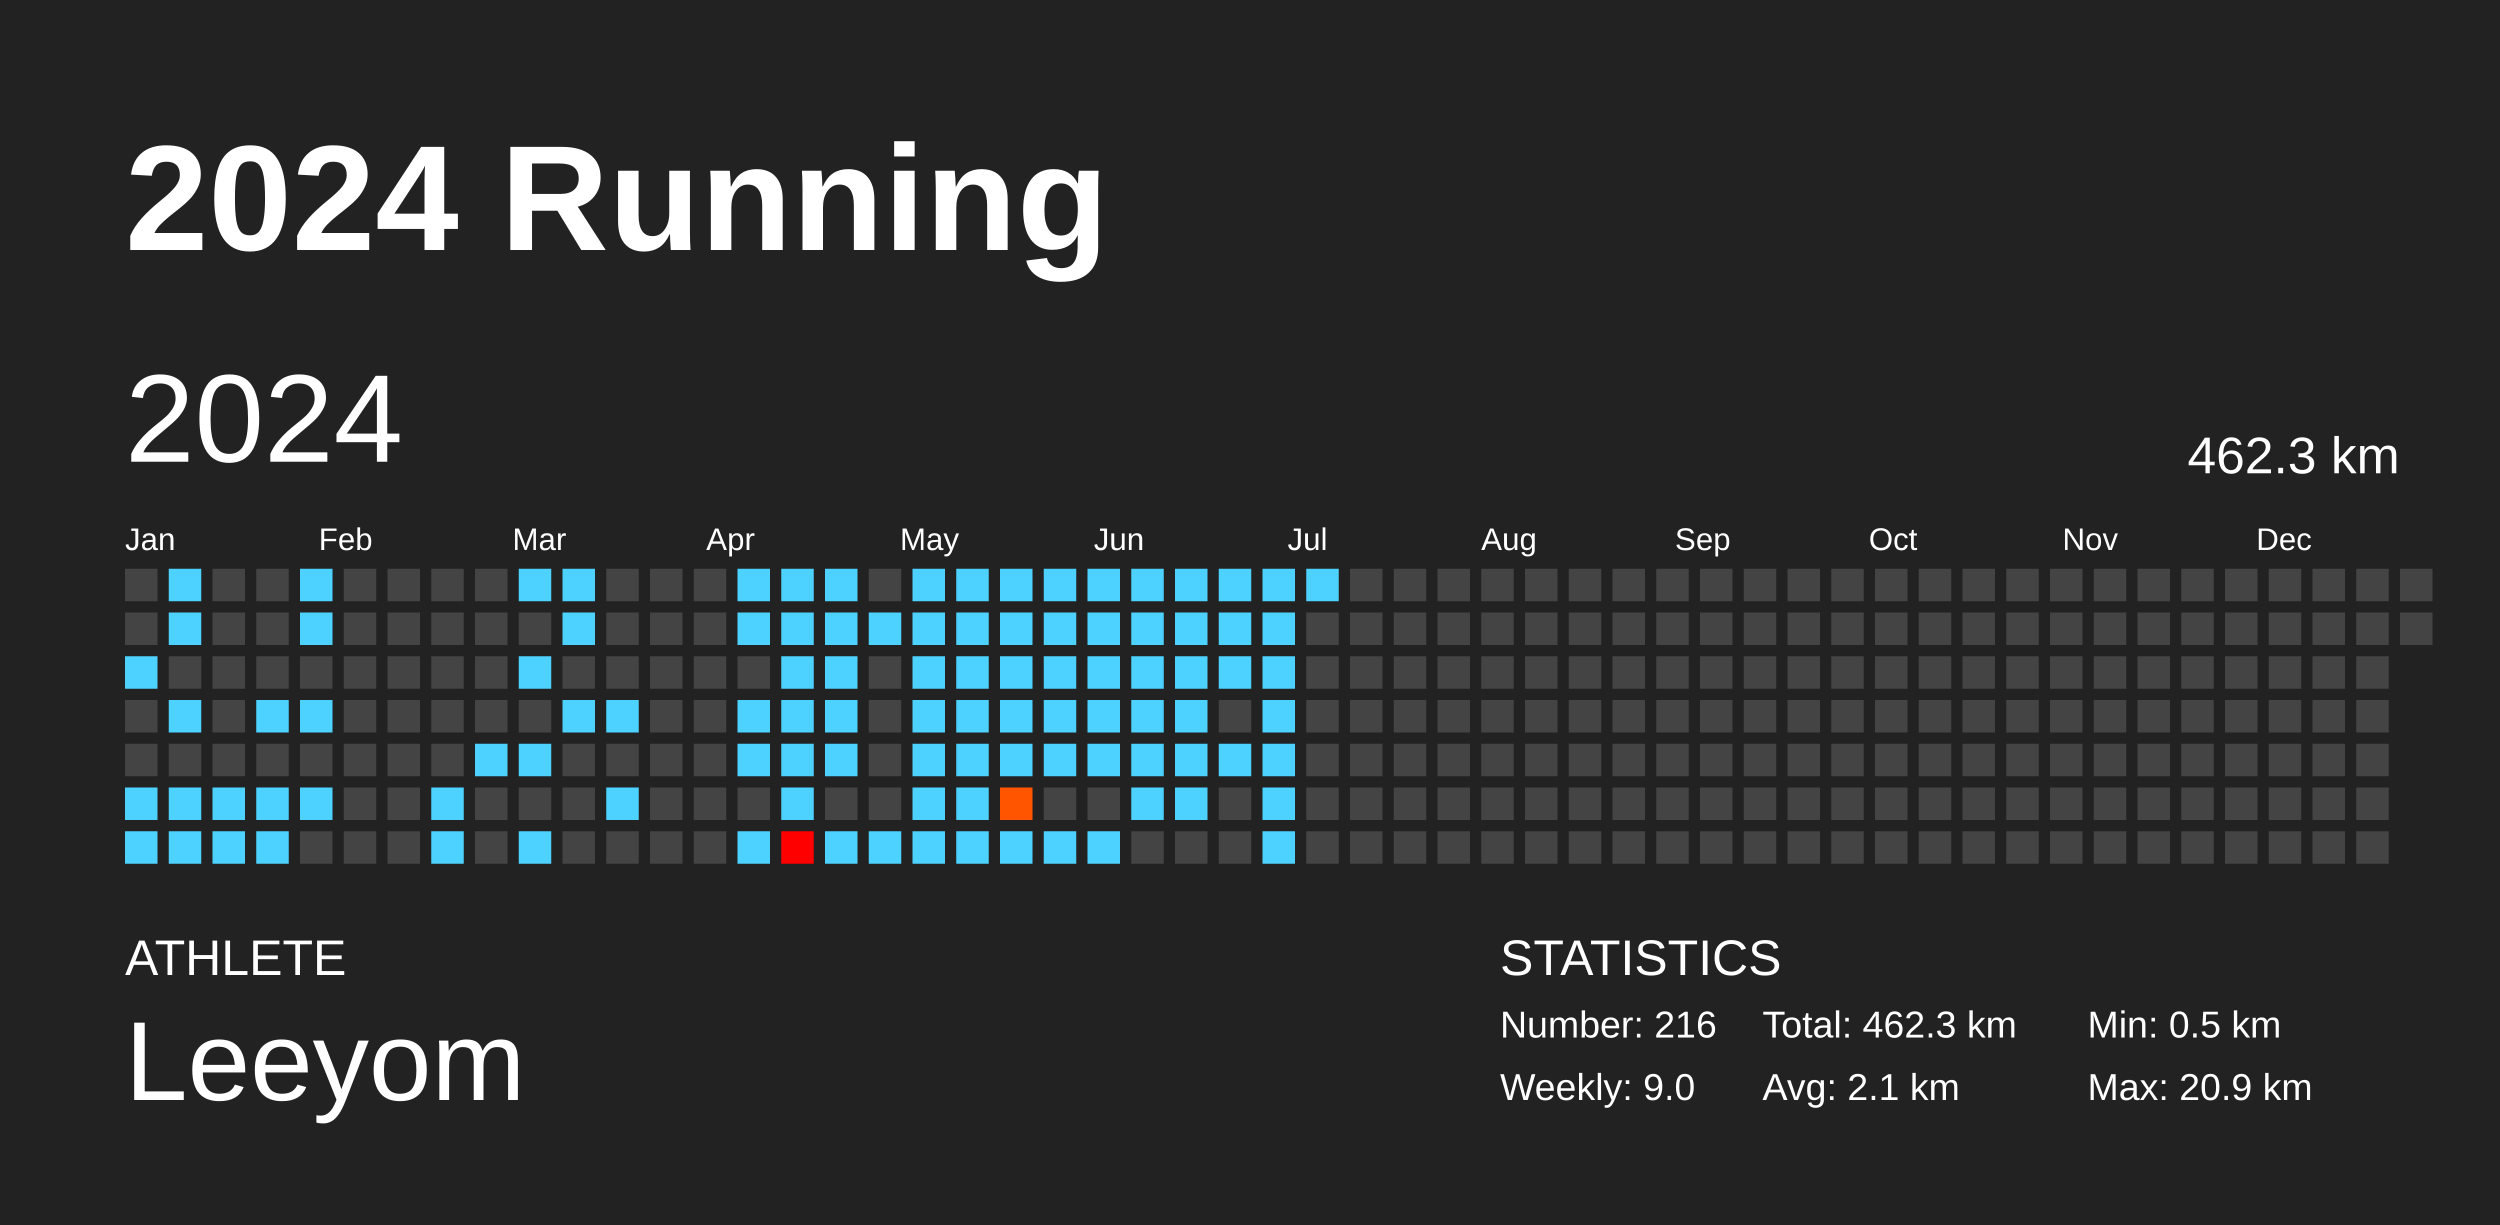
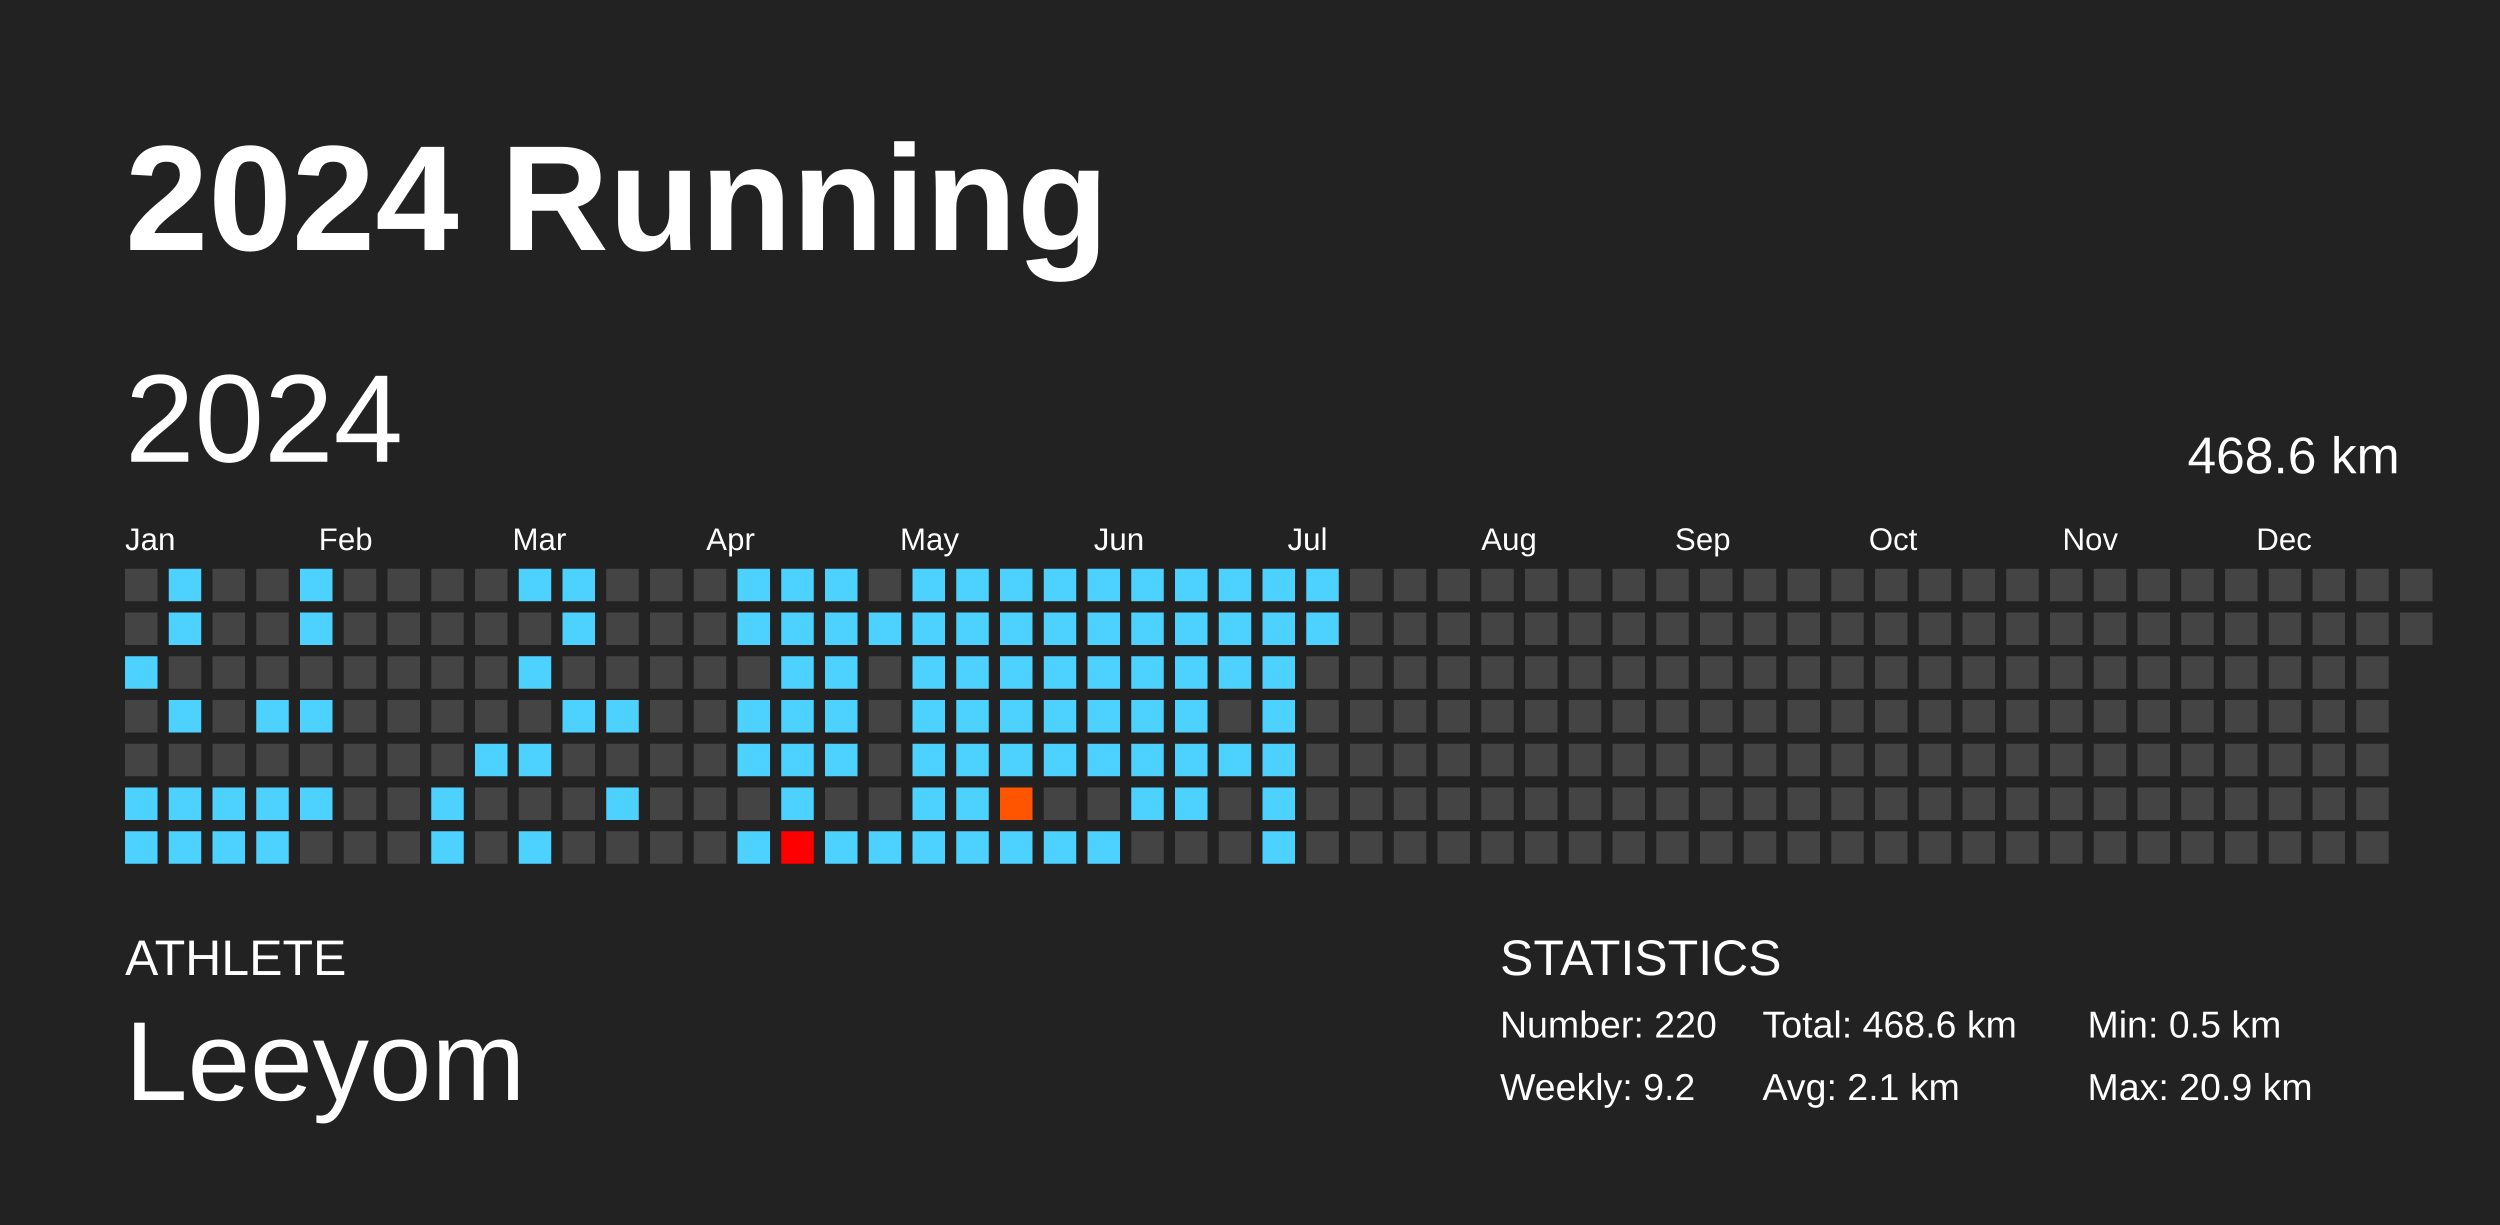
<svg xmlns="http://www.w3.org/2000/svg" baseProfile="full" height="98mm" version="1.1" viewBox="0,0,200,98" width="200mm">
  <defs />
  <rect fill="#222222" height="98" width="200" x="0" y="0" />
  <text fill="#FFFFFF" style="font-size:12px; font-family:Arial; font-weight:bold;" x="10" y="20">2024 Running</text>
  <text fill="#FFFFFF" style="font-size:4px; font-family:Arial" x="10" y="78">ATHLETE</text>
  <text fill="#FFFFFF" style="font-size:9px; font-family:Arial" x="10" y="88">Leeyom</text>
  <text fill="#FFFFFF" style="font-size:4px; font-family:Arial" x="120" y="78">STATISTICS</text>
-   <text fill="#FFFFFF" style="font-size:3px; font-family:Arial" x="120" y="83">Number: 216</text>
-   <text fill="#FFFFFF" style="font-size:3px; font-family:Arial" x="120" y="88">Weekly: 9.0</text>
-   <text fill="#FFFFFF" style="font-size:3px; font-family:Arial" x="141" y="83">Total: 462.3 km</text>
+   <text fill="#FFFFFF" style="font-size:3px; font-family:Arial" x="120" y="83">Number: 220</text>
+   <text fill="#FFFFFF" style="font-size:3px; font-family:Arial" x="120" y="88">Weekly: 9.2</text>
+   <text fill="#FFFFFF" style="font-size:3px; font-family:Arial" x="141" y="83">Total: 468.6 km</text>
  <text fill="#FFFFFF" style="font-size:3px; font-family:Arial" x="141" y="88">Avg: 2.1 km</text>
  <text fill="#FFFFFF" style="font-size:3px; font-family:Arial" x="167" y="83">Min: 0.5 km</text>
  <text fill="#FFFFFF" style="font-size:3px; font-family:Arial" x="167" y="88">Max: 20.9 km</text>
  <text dominant-baseline="hanging" fill="#FFFFFF" style="font-size:10.0px; font-family:Arial;" x="10" y="30">2024</text>
-   <text dominant-baseline="hanging" fill="#FFFFFF" style="font-size:4.125px; font-family:Arial;" x="175" y="35">462.3 km</text>
+   <text dominant-baseline="hanging" fill="#FFFFFF" style="font-size:4.125px; font-family:Arial;" x="175" y="35">468.6 km</text>
  <text fill="#FFFFFF" style="font-size:2.5px; font-family:Arial" x="10.0" y="44">Jan</text>
  <text fill="#FFFFFF" style="font-size:2.5px; font-family:Arial" x="25.5" y="44">Feb</text>
  <text fill="#FFFFFF" style="font-size:2.5px; font-family:Arial" x="41.0" y="44">Mar</text>
  <text fill="#FFFFFF" style="font-size:2.5px; font-family:Arial" x="56.5" y="44">Apr</text>
  <text fill="#FFFFFF" style="font-size:2.5px; font-family:Arial" x="72.0" y="44">May</text>
  <text fill="#FFFFFF" style="font-size:2.5px; font-family:Arial" x="87.5" y="44">Jun</text>
  <text fill="#FFFFFF" style="font-size:2.5px; font-family:Arial" x="103.0" y="44">Jul</text>
  <text fill="#FFFFFF" style="font-size:2.5px; font-family:Arial" x="118.5" y="44">Aug</text>
  <text fill="#FFFFFF" style="font-size:2.5px; font-family:Arial" x="134.0" y="44">Sep</text>
  <text fill="#FFFFFF" style="font-size:2.5px; font-family:Arial" x="149.5" y="44">Oct</text>
  <text fill="#FFFFFF" style="font-size:2.5px; font-family:Arial" x="165.0" y="44">Nov</text>
  <text fill="#FFFFFF" style="font-size:2.5px; font-family:Arial" x="180.5" y="44">Dec</text>
  <rect fill="#444444" height="2.6" width="2.6" x="10.0" y="45.5" />
  <rect fill="#444444" height="2.6" width="2.6" x="10.0" y="49.0" />
  <rect fill="#4dd2ff" height="2.6" width="2.6" x="10.0" y="52.5" />
  <rect fill="#444444" height="2.6" width="2.6" x="10.0" y="56.0" />
  <rect fill="#444444" height="2.6" width="2.6" x="10.0" y="59.5" />
  <rect fill="#4dd2ff" height="2.6" width="2.6" x="10.0" y="63.0" />
  <rect fill="#4dd2ff" height="2.6" width="2.6" x="10.0" y="66.5" />
  <rect fill="#4dd2ff" height="2.6" width="2.6" x="13.5" y="45.5" />
  <rect fill="#4dd2ff" height="2.6" width="2.6" x="13.5" y="49.0" />
  <rect fill="#444444" height="2.6" width="2.6" x="13.5" y="52.5" />
  <rect fill="#4dd2ff" height="2.6" width="2.6" x="13.5" y="56.0" />
  <rect fill="#444444" height="2.6" width="2.6" x="13.5" y="59.5" />
  <rect fill="#4dd2ff" height="2.6" width="2.6" x="13.5" y="63.0" />
  <rect fill="#4dd2ff" height="2.6" width="2.6" x="13.5" y="66.5" />
  <rect fill="#444444" height="2.6" width="2.6" x="17.0" y="45.5" />
  <rect fill="#444444" height="2.6" width="2.6" x="17.0" y="49.0" />
  <rect fill="#444444" height="2.6" width="2.6" x="17.0" y="52.5" />
  <rect fill="#444444" height="2.6" width="2.6" x="17.0" y="56.0" />
  <rect fill="#444444" height="2.6" width="2.6" x="17.0" y="59.5" />
  <rect fill="#4dd2ff" height="2.6" width="2.6" x="17.0" y="63.0" />
  <rect fill="#4dd2ff" height="2.6" width="2.6" x="17.0" y="66.5" />
  <rect fill="#444444" height="2.6" width="2.6" x="20.5" y="45.5" />
  <rect fill="#444444" height="2.6" width="2.6" x="20.5" y="49.0" />
  <rect fill="#444444" height="2.6" width="2.6" x="20.5" y="52.5" />
  <rect fill="#4dd2ff" height="2.6" width="2.6" x="20.5" y="56.0" />
  <rect fill="#444444" height="2.6" width="2.6" x="20.5" y="59.5" />
  <rect fill="#4dd2ff" height="2.6" width="2.6" x="20.5" y="63.0" />
  <rect fill="#4dd2ff" height="2.6" width="2.6" x="20.5" y="66.5" />
  <rect fill="#4dd2ff" height="2.6" width="2.6" x="24.0" y="45.5" />
  <rect fill="#4dd2ff" height="2.6" width="2.6" x="24.0" y="49.0" />
  <rect fill="#444444" height="2.6" width="2.6" x="24.0" y="52.5" />
  <rect fill="#4dd2ff" height="2.6" width="2.6" x="24.0" y="56.0" />
  <rect fill="#444444" height="2.6" width="2.6" x="24.0" y="59.5" />
  <rect fill="#4dd2ff" height="2.6" width="2.6" x="24.0" y="63.0" />
  <rect fill="#444444" height="2.6" width="2.6" x="24.0" y="66.5" />
  <rect fill="#444444" height="2.6" width="2.6" x="27.5" y="45.5" />
  <rect fill="#444444" height="2.6" width="2.6" x="27.5" y="49.0" />
  <rect fill="#444444" height="2.6" width="2.6" x="27.5" y="52.5" />
  <rect fill="#444444" height="2.6" width="2.6" x="27.5" y="56.0" />
  <rect fill="#444444" height="2.6" width="2.6" x="27.5" y="59.5" />
  <rect fill="#444444" height="2.6" width="2.6" x="27.5" y="63.0" />
  <rect fill="#444444" height="2.6" width="2.6" x="27.5" y="66.5" />
  <rect fill="#444444" height="2.6" width="2.6" x="31.0" y="45.5" />
  <rect fill="#444444" height="2.6" width="2.6" x="31.0" y="49.0" />
  <rect fill="#444444" height="2.6" width="2.6" x="31.0" y="52.5" />
  <rect fill="#444444" height="2.6" width="2.6" x="31.0" y="56.0" />
  <rect fill="#444444" height="2.6" width="2.6" x="31.0" y="59.5" />
  <rect fill="#444444" height="2.6" width="2.6" x="31.0" y="63.0" />
  <rect fill="#444444" height="2.6" width="2.6" x="31.0" y="66.5" />
  <rect fill="#444444" height="2.6" width="2.6" x="34.5" y="45.5" />
  <rect fill="#444444" height="2.6" width="2.6" x="34.5" y="49.0" />
  <rect fill="#444444" height="2.6" width="2.6" x="34.5" y="52.5" />
  <rect fill="#444444" height="2.6" width="2.6" x="34.5" y="56.0" />
  <rect fill="#444444" height="2.6" width="2.6" x="34.5" y="59.5" />
  <rect fill="#4dd2ff" height="2.6" width="2.6" x="34.5" y="63.0" />
  <rect fill="#4dd2ff" height="2.6" width="2.6" x="34.5" y="66.5" />
  <rect fill="#444444" height="2.6" width="2.6" x="38.0" y="45.5" />
  <rect fill="#444444" height="2.6" width="2.6" x="38.0" y="49.0" />
  <rect fill="#444444" height="2.6" width="2.6" x="38.0" y="52.5" />
  <rect fill="#444444" height="2.6" width="2.6" x="38.0" y="56.0" />
  <rect fill="#4dd2ff" height="2.6" width="2.6" x="38.0" y="59.5" />
  <rect fill="#444444" height="2.6" width="2.6" x="38.0" y="63.0" />
  <rect fill="#444444" height="2.6" width="2.6" x="38.0" y="66.5" />
  <rect fill="#4dd2ff" height="2.6" width="2.6" x="41.5" y="45.5" />
  <rect fill="#444444" height="2.6" width="2.6" x="41.5" y="49.0" />
  <rect fill="#4dd2ff" height="2.6" width="2.6" x="41.5" y="52.5" />
  <rect fill="#444444" height="2.6" width="2.6" x="41.5" y="56.0" />
  <rect fill="#4dd2ff" height="2.6" width="2.6" x="41.5" y="59.5" />
  <rect fill="#444444" height="2.6" width="2.6" x="41.5" y="63.0" />
  <rect fill="#4dd2ff" height="2.6" width="2.6" x="41.5" y="66.5" />
  <rect fill="#4dd2ff" height="2.6" width="2.6" x="45.0" y="45.5" />
  <rect fill="#4dd2ff" height="2.6" width="2.6" x="45.0" y="49.0" />
  <rect fill="#444444" height="2.6" width="2.6" x="45.0" y="52.5" />
  <rect fill="#4dd2ff" height="2.6" width="2.6" x="45.0" y="56.0" />
  <rect fill="#444444" height="2.6" width="2.6" x="45.0" y="59.5" />
  <rect fill="#444444" height="2.6" width="2.6" x="45.0" y="63.0" />
  <rect fill="#444444" height="2.6" width="2.6" x="45.0" y="66.5" />
  <rect fill="#444444" height="2.6" width="2.6" x="48.5" y="45.5" />
  <rect fill="#444444" height="2.6" width="2.6" x="48.5" y="49.0" />
  <rect fill="#444444" height="2.6" width="2.6" x="48.5" y="52.5" />
  <rect fill="#4dd2ff" height="2.6" width="2.6" x="48.5" y="56.0" />
  <rect fill="#444444" height="2.6" width="2.6" x="48.5" y="59.5" />
  <rect fill="#4dd2ff" height="2.6" width="2.6" x="48.5" y="63.0" />
  <rect fill="#444444" height="2.6" width="2.6" x="48.5" y="66.5" />
  <rect fill="#444444" height="2.6" width="2.6" x="52.0" y="45.5" />
  <rect fill="#444444" height="2.6" width="2.6" x="52.0" y="49.0" />
  <rect fill="#444444" height="2.6" width="2.6" x="52.0" y="52.5" />
  <rect fill="#444444" height="2.6" width="2.6" x="52.0" y="56.0" />
  <rect fill="#444444" height="2.6" width="2.6" x="52.0" y="59.5" />
  <rect fill="#444444" height="2.6" width="2.6" x="52.0" y="63.0" />
  <rect fill="#444444" height="2.6" width="2.6" x="52.0" y="66.5" />
  <rect fill="#444444" height="2.6" width="2.6" x="55.5" y="45.5" />
  <rect fill="#444444" height="2.6" width="2.6" x="55.5" y="49.0" />
  <rect fill="#444444" height="2.6" width="2.6" x="55.5" y="52.5" />
  <rect fill="#444444" height="2.6" width="2.6" x="55.5" y="56.0" />
  <rect fill="#444444" height="2.6" width="2.6" x="55.5" y="59.5" />
  <rect fill="#444444" height="2.6" width="2.6" x="55.5" y="63.0" />
  <rect fill="#444444" height="2.6" width="2.6" x="55.5" y="66.5" />
  <rect fill="#4dd2ff" height="2.6" width="2.6" x="59.0" y="45.5" />
  <rect fill="#4dd2ff" height="2.6" width="2.6" x="59.0" y="49.0" />
  <rect fill="#444444" height="2.6" width="2.6" x="59.0" y="52.5" />
  <rect fill="#4dd2ff" height="2.6" width="2.6" x="59.0" y="56.0" />
  <rect fill="#4dd2ff" height="2.6" width="2.6" x="59.0" y="59.5" />
  <rect fill="#444444" height="2.6" width="2.6" x="59.0" y="63.0" />
  <rect fill="#4dd2ff" height="2.6" width="2.6" x="59.0" y="66.5" />
  <rect fill="#4dd2ff" height="2.6" width="2.6" x="62.5" y="45.5" />
  <rect fill="#4dd2ff" height="2.6" width="2.6" x="62.5" y="49.0" />
  <rect fill="#4dd2ff" height="2.6" width="2.6" x="62.5" y="52.5" />
  <rect fill="#4dd2ff" height="2.6" width="2.6" x="62.5" y="56.0" />
  <rect fill="#4dd2ff" height="2.6" width="2.6" x="62.5" y="59.5" />
  <rect fill="#4dd2ff" height="2.6" width="2.6" x="62.5" y="63.0" />
  <rect fill="red" height="2.6" width="2.6" x="62.5" y="66.5" />
  <rect fill="#4dd2ff" height="2.6" width="2.6" x="66.0" y="45.5" />
  <rect fill="#4dd2ff" height="2.6" width="2.6" x="66.0" y="49.0" />
  <rect fill="#4dd2ff" height="2.6" width="2.6" x="66.0" y="52.5" />
  <rect fill="#4dd2ff" height="2.6" width="2.6" x="66.0" y="56.0" />
  <rect fill="#4dd2ff" height="2.6" width="2.6" x="66.0" y="59.5" />
  <rect fill="#444444" height="2.6" width="2.6" x="66.0" y="63.0" />
  <rect fill="#4dd2ff" height="2.6" width="2.6" x="66.0" y="66.5" />
  <rect fill="#444444" height="2.6" width="2.6" x="69.5" y="45.5" />
  <rect fill="#4dd2ff" height="2.6" width="2.6" x="69.5" y="49.0" />
  <rect fill="#444444" height="2.6" width="2.6" x="69.5" y="52.5" />
  <rect fill="#444444" height="2.6" width="2.6" x="69.5" y="56.0" />
  <rect fill="#444444" height="2.6" width="2.6" x="69.5" y="59.5" />
  <rect fill="#444444" height="2.6" width="2.6" x="69.5" y="63.0" />
  <rect fill="#4dd2ff" height="2.6" width="2.6" x="69.5" y="66.5" />
  <rect fill="#4dd2ff" height="2.6" width="2.6" x="73.0" y="45.5" />
  <rect fill="#4dd2ff" height="2.6" width="2.6" x="73.0" y="49.0" />
  <rect fill="#4dd2ff" height="2.6" width="2.6" x="73.0" y="52.5" />
  <rect fill="#4dd2ff" height="2.6" width="2.6" x="73.0" y="56.0" />
  <rect fill="#4dd2ff" height="2.6" width="2.6" x="73.0" y="59.5" />
  <rect fill="#4dd2ff" height="2.6" width="2.6" x="73.0" y="63.0" />
  <rect fill="#4dd2ff" height="2.6" width="2.6" x="73.0" y="66.5" />
  <rect fill="#4dd2ff" height="2.6" width="2.6" x="76.5" y="45.5" />
  <rect fill="#4dd2ff" height="2.6" width="2.6" x="76.5" y="49.0" />
  <rect fill="#4dd2ff" height="2.6" width="2.6" x="76.5" y="52.5" />
  <rect fill="#4dd2ff" height="2.6" width="2.6" x="76.5" y="56.0" />
  <rect fill="#4dd2ff" height="2.6" width="2.6" x="76.5" y="59.5" />
  <rect fill="#4dd2ff" height="2.6" width="2.6" x="76.5" y="63.0" />
  <rect fill="#4dd2ff" height="2.6" width="2.6" x="76.5" y="66.5" />
  <rect fill="#4dd2ff" height="2.6" width="2.6" x="80.0" y="45.5" />
  <rect fill="#4dd2ff" height="2.6" width="2.6" x="80.0" y="49.0" />
  <rect fill="#4dd2ff" height="2.6" width="2.6" x="80.0" y="52.5" />
  <rect fill="#4dd2ff" height="2.6" width="2.6" x="80.0" y="56.0" />
  <rect fill="#4dd2ff" height="2.6" width="2.6" x="80.0" y="59.5" />
  <rect fill="#ff5500" height="2.6" width="2.6" x="80.0" y="63.0" />
  <rect fill="#4dd2ff" height="2.6" width="2.6" x="80.0" y="66.5" />
  <rect fill="#4dd2ff" height="2.6" width="2.6" x="83.5" y="45.5" />
  <rect fill="#4dd2ff" height="2.6" width="2.6" x="83.5" y="49.0" />
  <rect fill="#4dd2ff" height="2.6" width="2.6" x="83.5" y="52.5" />
  <rect fill="#4dd2ff" height="2.6" width="2.6" x="83.5" y="56.0" />
  <rect fill="#4dd2ff" height="2.6" width="2.6" x="83.5" y="59.5" />
  <rect fill="#444444" height="2.6" width="2.6" x="83.5" y="63.0" />
  <rect fill="#4dd2ff" height="2.6" width="2.6" x="83.5" y="66.5" />
  <rect fill="#4dd2ff" height="2.6" width="2.6" x="87.0" y="45.5" />
  <rect fill="#4dd2ff" height="2.6" width="2.6" x="87.0" y="49.0" />
  <rect fill="#4dd2ff" height="2.6" width="2.6" x="87.0" y="52.5" />
  <rect fill="#4dd2ff" height="2.6" width="2.6" x="87.0" y="56.0" />
  <rect fill="#4dd2ff" height="2.6" width="2.6" x="87.0" y="59.5" />
  <rect fill="#444444" height="2.6" width="2.6" x="87.0" y="63.0" />
  <rect fill="#4dd2ff" height="2.6" width="2.6" x="87.0" y="66.5" />
  <rect fill="#4dd2ff" height="2.6" width="2.6" x="90.5" y="45.5" />
  <rect fill="#4dd2ff" height="2.6" width="2.6" x="90.5" y="49.0" />
  <rect fill="#4dd2ff" height="2.6" width="2.6" x="90.5" y="52.5" />
  <rect fill="#4dd2ff" height="2.6" width="2.6" x="90.5" y="56.0" />
  <rect fill="#4dd2ff" height="2.6" width="2.6" x="90.5" y="59.5" />
  <rect fill="#4dd2ff" height="2.6" width="2.6" x="90.5" y="63.0" />
  <rect fill="#444444" height="2.6" width="2.6" x="90.5" y="66.5" />
  <rect fill="#4dd2ff" height="2.6" width="2.6" x="94.0" y="45.5" />
  <rect fill="#4dd2ff" height="2.6" width="2.6" x="94.0" y="49.0" />
  <rect fill="#4dd2ff" height="2.6" width="2.6" x="94.0" y="52.5" />
  <rect fill="#4dd2ff" height="2.6" width="2.6" x="94.0" y="56.0" />
  <rect fill="#4dd2ff" height="2.6" width="2.6" x="94.0" y="59.5" />
  <rect fill="#4dd2ff" height="2.6" width="2.6" x="94.0" y="63.0" />
  <rect fill="#444444" height="2.6" width="2.6" x="94.0" y="66.5" />
  <rect fill="#4dd2ff" height="2.6" width="2.6" x="97.5" y="45.5" />
  <rect fill="#4dd2ff" height="2.6" width="2.6" x="97.5" y="49.0" />
  <rect fill="#4dd2ff" height="2.6" width="2.6" x="97.5" y="52.5" />
  <rect fill="#444444" height="2.6" width="2.6" x="97.5" y="56.0" />
  <rect fill="#4dd2ff" height="2.6" width="2.6" x="97.5" y="59.5" />
  <rect fill="#444444" height="2.6" width="2.6" x="97.5" y="63.0" />
  <rect fill="#444444" height="2.6" width="2.6" x="97.5" y="66.5" />
  <rect fill="#4dd2ff" height="2.6" width="2.6" x="101.0" y="45.5" />
  <rect fill="#4dd2ff" height="2.6" width="2.6" x="101.0" y="49.0" />
  <rect fill="#4dd2ff" height="2.6" width="2.6" x="101.0" y="52.5" />
  <rect fill="#4dd2ff" height="2.6" width="2.6" x="101.0" y="56.0" />
  <rect fill="#4dd2ff" height="2.6" width="2.6" x="101.0" y="59.5" />
  <rect fill="#4dd2ff" height="2.6" width="2.6" x="101.0" y="63.0" />
  <rect fill="#4dd2ff" height="2.6" width="2.6" x="101.0" y="66.5" />
  <rect fill="#4dd2ff" height="2.6" width="2.6" x="104.5" y="45.5" />
-   <rect fill="#444444" height="2.6" width="2.6" x="104.5" y="49.0" />
+   <rect fill="#4dd2ff" height="2.6" width="2.6" x="104.5" y="49.0" />
  <rect fill="#444444" height="2.6" width="2.6" x="104.5" y="52.5" />
  <rect fill="#444444" height="2.6" width="2.6" x="104.5" y="56.0" />
  <rect fill="#444444" height="2.6" width="2.6" x="104.5" y="59.5" />
  <rect fill="#444444" height="2.6" width="2.6" x="104.5" y="63.0" />
  <rect fill="#444444" height="2.6" width="2.6" x="104.5" y="66.5" />
  <rect fill="#444444" height="2.6" width="2.6" x="108.0" y="45.5" />
  <rect fill="#444444" height="2.6" width="2.6" x="108.0" y="49.0" />
  <rect fill="#444444" height="2.6" width="2.6" x="108.0" y="52.5" />
  <rect fill="#444444" height="2.6" width="2.6" x="108.0" y="56.0" />
  <rect fill="#444444" height="2.6" width="2.6" x="108.0" y="59.5" />
  <rect fill="#444444" height="2.6" width="2.6" x="108.0" y="63.0" />
  <rect fill="#444444" height="2.6" width="2.6" x="108.0" y="66.5" />
  <rect fill="#444444" height="2.6" width="2.6" x="111.5" y="45.5" />
  <rect fill="#444444" height="2.6" width="2.6" x="111.5" y="49.0" />
  <rect fill="#444444" height="2.6" width="2.6" x="111.5" y="52.5" />
  <rect fill="#444444" height="2.6" width="2.6" x="111.5" y="56.0" />
  <rect fill="#444444" height="2.6" width="2.6" x="111.5" y="59.5" />
  <rect fill="#444444" height="2.6" width="2.6" x="111.5" y="63.0" />
  <rect fill="#444444" height="2.6" width="2.6" x="111.5" y="66.5" />
  <rect fill="#444444" height="2.6" width="2.6" x="115.0" y="45.5" />
  <rect fill="#444444" height="2.6" width="2.6" x="115.0" y="49.0" />
  <rect fill="#444444" height="2.6" width="2.6" x="115.0" y="52.5" />
  <rect fill="#444444" height="2.6" width="2.6" x="115.0" y="56.0" />
  <rect fill="#444444" height="2.6" width="2.6" x="115.0" y="59.5" />
  <rect fill="#444444" height="2.6" width="2.6" x="115.0" y="63.0" />
  <rect fill="#444444" height="2.6" width="2.6" x="115.0" y="66.5" />
  <rect fill="#444444" height="2.6" width="2.6" x="118.5" y="45.5" />
  <rect fill="#444444" height="2.6" width="2.6" x="118.5" y="49.0" />
  <rect fill="#444444" height="2.6" width="2.6" x="118.5" y="52.5" />
  <rect fill="#444444" height="2.6" width="2.6" x="118.5" y="56.0" />
  <rect fill="#444444" height="2.6" width="2.6" x="118.5" y="59.5" />
  <rect fill="#444444" height="2.6" width="2.6" x="118.5" y="63.0" />
  <rect fill="#444444" height="2.6" width="2.6" x="118.5" y="66.5" />
  <rect fill="#444444" height="2.6" width="2.6" x="122.0" y="45.5" />
  <rect fill="#444444" height="2.6" width="2.6" x="122.0" y="49.0" />
  <rect fill="#444444" height="2.6" width="2.6" x="122.0" y="52.5" />
  <rect fill="#444444" height="2.6" width="2.6" x="122.0" y="56.0" />
  <rect fill="#444444" height="2.6" width="2.6" x="122.0" y="59.5" />
  <rect fill="#444444" height="2.6" width="2.6" x="122.0" y="63.0" />
  <rect fill="#444444" height="2.6" width="2.6" x="122.0" y="66.5" />
  <rect fill="#444444" height="2.6" width="2.6" x="125.5" y="45.5" />
  <rect fill="#444444" height="2.6" width="2.6" x="125.5" y="49.0" />
  <rect fill="#444444" height="2.6" width="2.6" x="125.5" y="52.5" />
  <rect fill="#444444" height="2.6" width="2.6" x="125.5" y="56.0" />
  <rect fill="#444444" height="2.6" width="2.6" x="125.5" y="59.5" />
  <rect fill="#444444" height="2.6" width="2.6" x="125.5" y="63.0" />
  <rect fill="#444444" height="2.6" width="2.6" x="125.5" y="66.5" />
  <rect fill="#444444" height="2.6" width="2.6" x="129.0" y="45.5" />
  <rect fill="#444444" height="2.6" width="2.6" x="129.0" y="49.0" />
  <rect fill="#444444" height="2.6" width="2.6" x="129.0" y="52.5" />
  <rect fill="#444444" height="2.6" width="2.6" x="129.0" y="56.0" />
  <rect fill="#444444" height="2.6" width="2.6" x="129.0" y="59.5" />
  <rect fill="#444444" height="2.6" width="2.6" x="129.0" y="63.0" />
  <rect fill="#444444" height="2.6" width="2.6" x="129.0" y="66.5" />
  <rect fill="#444444" height="2.6" width="2.6" x="132.5" y="45.5" />
  <rect fill="#444444" height="2.6" width="2.6" x="132.5" y="49.0" />
  <rect fill="#444444" height="2.6" width="2.6" x="132.5" y="52.5" />
  <rect fill="#444444" height="2.6" width="2.6" x="132.5" y="56.0" />
  <rect fill="#444444" height="2.6" width="2.6" x="132.5" y="59.5" />
  <rect fill="#444444" height="2.6" width="2.6" x="132.5" y="63.0" />
  <rect fill="#444444" height="2.6" width="2.6" x="132.5" y="66.5" />
  <rect fill="#444444" height="2.6" width="2.6" x="136.0" y="45.5" />
  <rect fill="#444444" height="2.6" width="2.6" x="136.0" y="49.0" />
  <rect fill="#444444" height="2.6" width="2.6" x="136.0" y="52.5" />
  <rect fill="#444444" height="2.6" width="2.6" x="136.0" y="56.0" />
  <rect fill="#444444" height="2.6" width="2.6" x="136.0" y="59.5" />
  <rect fill="#444444" height="2.6" width="2.6" x="136.0" y="63.0" />
  <rect fill="#444444" height="2.6" width="2.6" x="136.0" y="66.5" />
  <rect fill="#444444" height="2.6" width="2.6" x="139.5" y="45.5" />
  <rect fill="#444444" height="2.6" width="2.6" x="139.5" y="49.0" />
  <rect fill="#444444" height="2.6" width="2.6" x="139.5" y="52.5" />
  <rect fill="#444444" height="2.6" width="2.6" x="139.5" y="56.0" />
  <rect fill="#444444" height="2.6" width="2.6" x="139.5" y="59.5" />
  <rect fill="#444444" height="2.6" width="2.6" x="139.5" y="63.0" />
  <rect fill="#444444" height="2.6" width="2.6" x="139.5" y="66.5" />
  <rect fill="#444444" height="2.6" width="2.6" x="143.0" y="45.5" />
  <rect fill="#444444" height="2.6" width="2.6" x="143.0" y="49.0" />
  <rect fill="#444444" height="2.6" width="2.6" x="143.0" y="52.5" />
  <rect fill="#444444" height="2.6" width="2.6" x="143.0" y="56.0" />
  <rect fill="#444444" height="2.6" width="2.6" x="143.0" y="59.5" />
  <rect fill="#444444" height="2.6" width="2.6" x="143.0" y="63.0" />
  <rect fill="#444444" height="2.6" width="2.6" x="143.0" y="66.5" />
  <rect fill="#444444" height="2.6" width="2.6" x="146.5" y="45.5" />
  <rect fill="#444444" height="2.6" width="2.6" x="146.5" y="49.0" />
  <rect fill="#444444" height="2.6" width="2.6" x="146.5" y="52.5" />
  <rect fill="#444444" height="2.6" width="2.6" x="146.5" y="56.0" />
  <rect fill="#444444" height="2.6" width="2.6" x="146.5" y="59.5" />
  <rect fill="#444444" height="2.6" width="2.6" x="146.5" y="63.0" />
  <rect fill="#444444" height="2.6" width="2.6" x="146.5" y="66.5" />
  <rect fill="#444444" height="2.6" width="2.6" x="150.0" y="45.5" />
  <rect fill="#444444" height="2.6" width="2.6" x="150.0" y="49.0" />
  <rect fill="#444444" height="2.6" width="2.6" x="150.0" y="52.5" />
  <rect fill="#444444" height="2.6" width="2.6" x="150.0" y="56.0" />
  <rect fill="#444444" height="2.6" width="2.6" x="150.0" y="59.5" />
  <rect fill="#444444" height="2.6" width="2.6" x="150.0" y="63.0" />
  <rect fill="#444444" height="2.6" width="2.6" x="150.0" y="66.5" />
  <rect fill="#444444" height="2.6" width="2.6" x="153.5" y="45.5" />
  <rect fill="#444444" height="2.6" width="2.6" x="153.5" y="49.0" />
  <rect fill="#444444" height="2.6" width="2.6" x="153.5" y="52.5" />
  <rect fill="#444444" height="2.6" width="2.6" x="153.5" y="56.0" />
  <rect fill="#444444" height="2.6" width="2.6" x="153.5" y="59.5" />
  <rect fill="#444444" height="2.6" width="2.6" x="153.5" y="63.0" />
  <rect fill="#444444" height="2.6" width="2.6" x="153.5" y="66.5" />
  <rect fill="#444444" height="2.6" width="2.6" x="157.0" y="45.5" />
  <rect fill="#444444" height="2.6" width="2.6" x="157.0" y="49.0" />
  <rect fill="#444444" height="2.6" width="2.6" x="157.0" y="52.5" />
  <rect fill="#444444" height="2.6" width="2.6" x="157.0" y="56.0" />
  <rect fill="#444444" height="2.6" width="2.6" x="157.0" y="59.5" />
  <rect fill="#444444" height="2.6" width="2.6" x="157.0" y="63.0" />
  <rect fill="#444444" height="2.6" width="2.6" x="157.0" y="66.5" />
  <rect fill="#444444" height="2.6" width="2.6" x="160.5" y="45.5" />
  <rect fill="#444444" height="2.6" width="2.6" x="160.5" y="49.0" />
  <rect fill="#444444" height="2.6" width="2.6" x="160.5" y="52.5" />
  <rect fill="#444444" height="2.6" width="2.6" x="160.5" y="56.0" />
  <rect fill="#444444" height="2.6" width="2.6" x="160.5" y="59.5" />
  <rect fill="#444444" height="2.6" width="2.6" x="160.5" y="63.0" />
  <rect fill="#444444" height="2.6" width="2.6" x="160.5" y="66.5" />
  <rect fill="#444444" height="2.6" width="2.6" x="164.0" y="45.5" />
  <rect fill="#444444" height="2.6" width="2.6" x="164.0" y="49.0" />
  <rect fill="#444444" height="2.6" width="2.6" x="164.0" y="52.5" />
  <rect fill="#444444" height="2.6" width="2.6" x="164.0" y="56.0" />
  <rect fill="#444444" height="2.6" width="2.6" x="164.0" y="59.5" />
  <rect fill="#444444" height="2.6" width="2.6" x="164.0" y="63.0" />
  <rect fill="#444444" height="2.6" width="2.6" x="164.0" y="66.5" />
  <rect fill="#444444" height="2.6" width="2.6" x="167.5" y="45.5" />
  <rect fill="#444444" height="2.6" width="2.6" x="167.5" y="49.0" />
  <rect fill="#444444" height="2.6" width="2.6" x="167.5" y="52.5" />
  <rect fill="#444444" height="2.6" width="2.6" x="167.5" y="56.0" />
  <rect fill="#444444" height="2.6" width="2.6" x="167.5" y="59.5" />
  <rect fill="#444444" height="2.6" width="2.6" x="167.5" y="63.0" />
  <rect fill="#444444" height="2.6" width="2.6" x="167.5" y="66.5" />
  <rect fill="#444444" height="2.6" width="2.6" x="171.0" y="45.5" />
  <rect fill="#444444" height="2.6" width="2.6" x="171.0" y="49.0" />
  <rect fill="#444444" height="2.6" width="2.6" x="171.0" y="52.5" />
  <rect fill="#444444" height="2.6" width="2.6" x="171.0" y="56.0" />
  <rect fill="#444444" height="2.6" width="2.6" x="171.0" y="59.5" />
  <rect fill="#444444" height="2.6" width="2.6" x="171.0" y="63.0" />
  <rect fill="#444444" height="2.6" width="2.6" x="171.0" y="66.5" />
  <rect fill="#444444" height="2.6" width="2.6" x="174.5" y="45.5" />
  <rect fill="#444444" height="2.6" width="2.6" x="174.5" y="49.0" />
  <rect fill="#444444" height="2.6" width="2.6" x="174.5" y="52.5" />
  <rect fill="#444444" height="2.6" width="2.6" x="174.5" y="56.0" />
  <rect fill="#444444" height="2.6" width="2.6" x="174.5" y="59.5" />
  <rect fill="#444444" height="2.6" width="2.6" x="174.5" y="63.0" />
  <rect fill="#444444" height="2.6" width="2.6" x="174.5" y="66.5" />
  <rect fill="#444444" height="2.6" width="2.6" x="178.0" y="45.5" />
  <rect fill="#444444" height="2.6" width="2.6" x="178.0" y="49.0" />
  <rect fill="#444444" height="2.6" width="2.6" x="178.0" y="52.5" />
  <rect fill="#444444" height="2.6" width="2.6" x="178.0" y="56.0" />
  <rect fill="#444444" height="2.6" width="2.6" x="178.0" y="59.5" />
  <rect fill="#444444" height="2.6" width="2.6" x="178.0" y="63.0" />
  <rect fill="#444444" height="2.6" width="2.6" x="178.0" y="66.5" />
  <rect fill="#444444" height="2.6" width="2.6" x="181.5" y="45.5" />
  <rect fill="#444444" height="2.6" width="2.6" x="181.5" y="49.0" />
  <rect fill="#444444" height="2.6" width="2.6" x="181.5" y="52.5" />
  <rect fill="#444444" height="2.6" width="2.6" x="181.5" y="56.0" />
  <rect fill="#444444" height="2.6" width="2.6" x="181.5" y="59.5" />
  <rect fill="#444444" height="2.6" width="2.6" x="181.5" y="63.0" />
  <rect fill="#444444" height="2.6" width="2.6" x="181.5" y="66.5" />
  <rect fill="#444444" height="2.6" width="2.6" x="185.0" y="45.5" />
  <rect fill="#444444" height="2.6" width="2.6" x="185.0" y="49.0" />
  <rect fill="#444444" height="2.6" width="2.6" x="185.0" y="52.5" />
  <rect fill="#444444" height="2.6" width="2.6" x="185.0" y="56.0" />
  <rect fill="#444444" height="2.6" width="2.6" x="185.0" y="59.5" />
  <rect fill="#444444" height="2.6" width="2.6" x="185.0" y="63.0" />
  <rect fill="#444444" height="2.6" width="2.6" x="185.0" y="66.5" />
  <rect fill="#444444" height="2.6" width="2.6" x="188.5" y="45.5" />
  <rect fill="#444444" height="2.6" width="2.6" x="188.5" y="49.0" />
  <rect fill="#444444" height="2.6" width="2.6" x="188.5" y="52.5" />
  <rect fill="#444444" height="2.6" width="2.6" x="188.5" y="56.0" />
  <rect fill="#444444" height="2.6" width="2.6" x="188.5" y="59.5" />
  <rect fill="#444444" height="2.6" width="2.6" x="188.5" y="63.0" />
  <rect fill="#444444" height="2.6" width="2.6" x="188.5" y="66.5" />
  <rect fill="#444444" height="2.6" width="2.6" x="192.0" y="45.5" />
  <rect fill="#444444" height="2.6" width="2.6" x="192.0" y="49.0" />
</svg>
